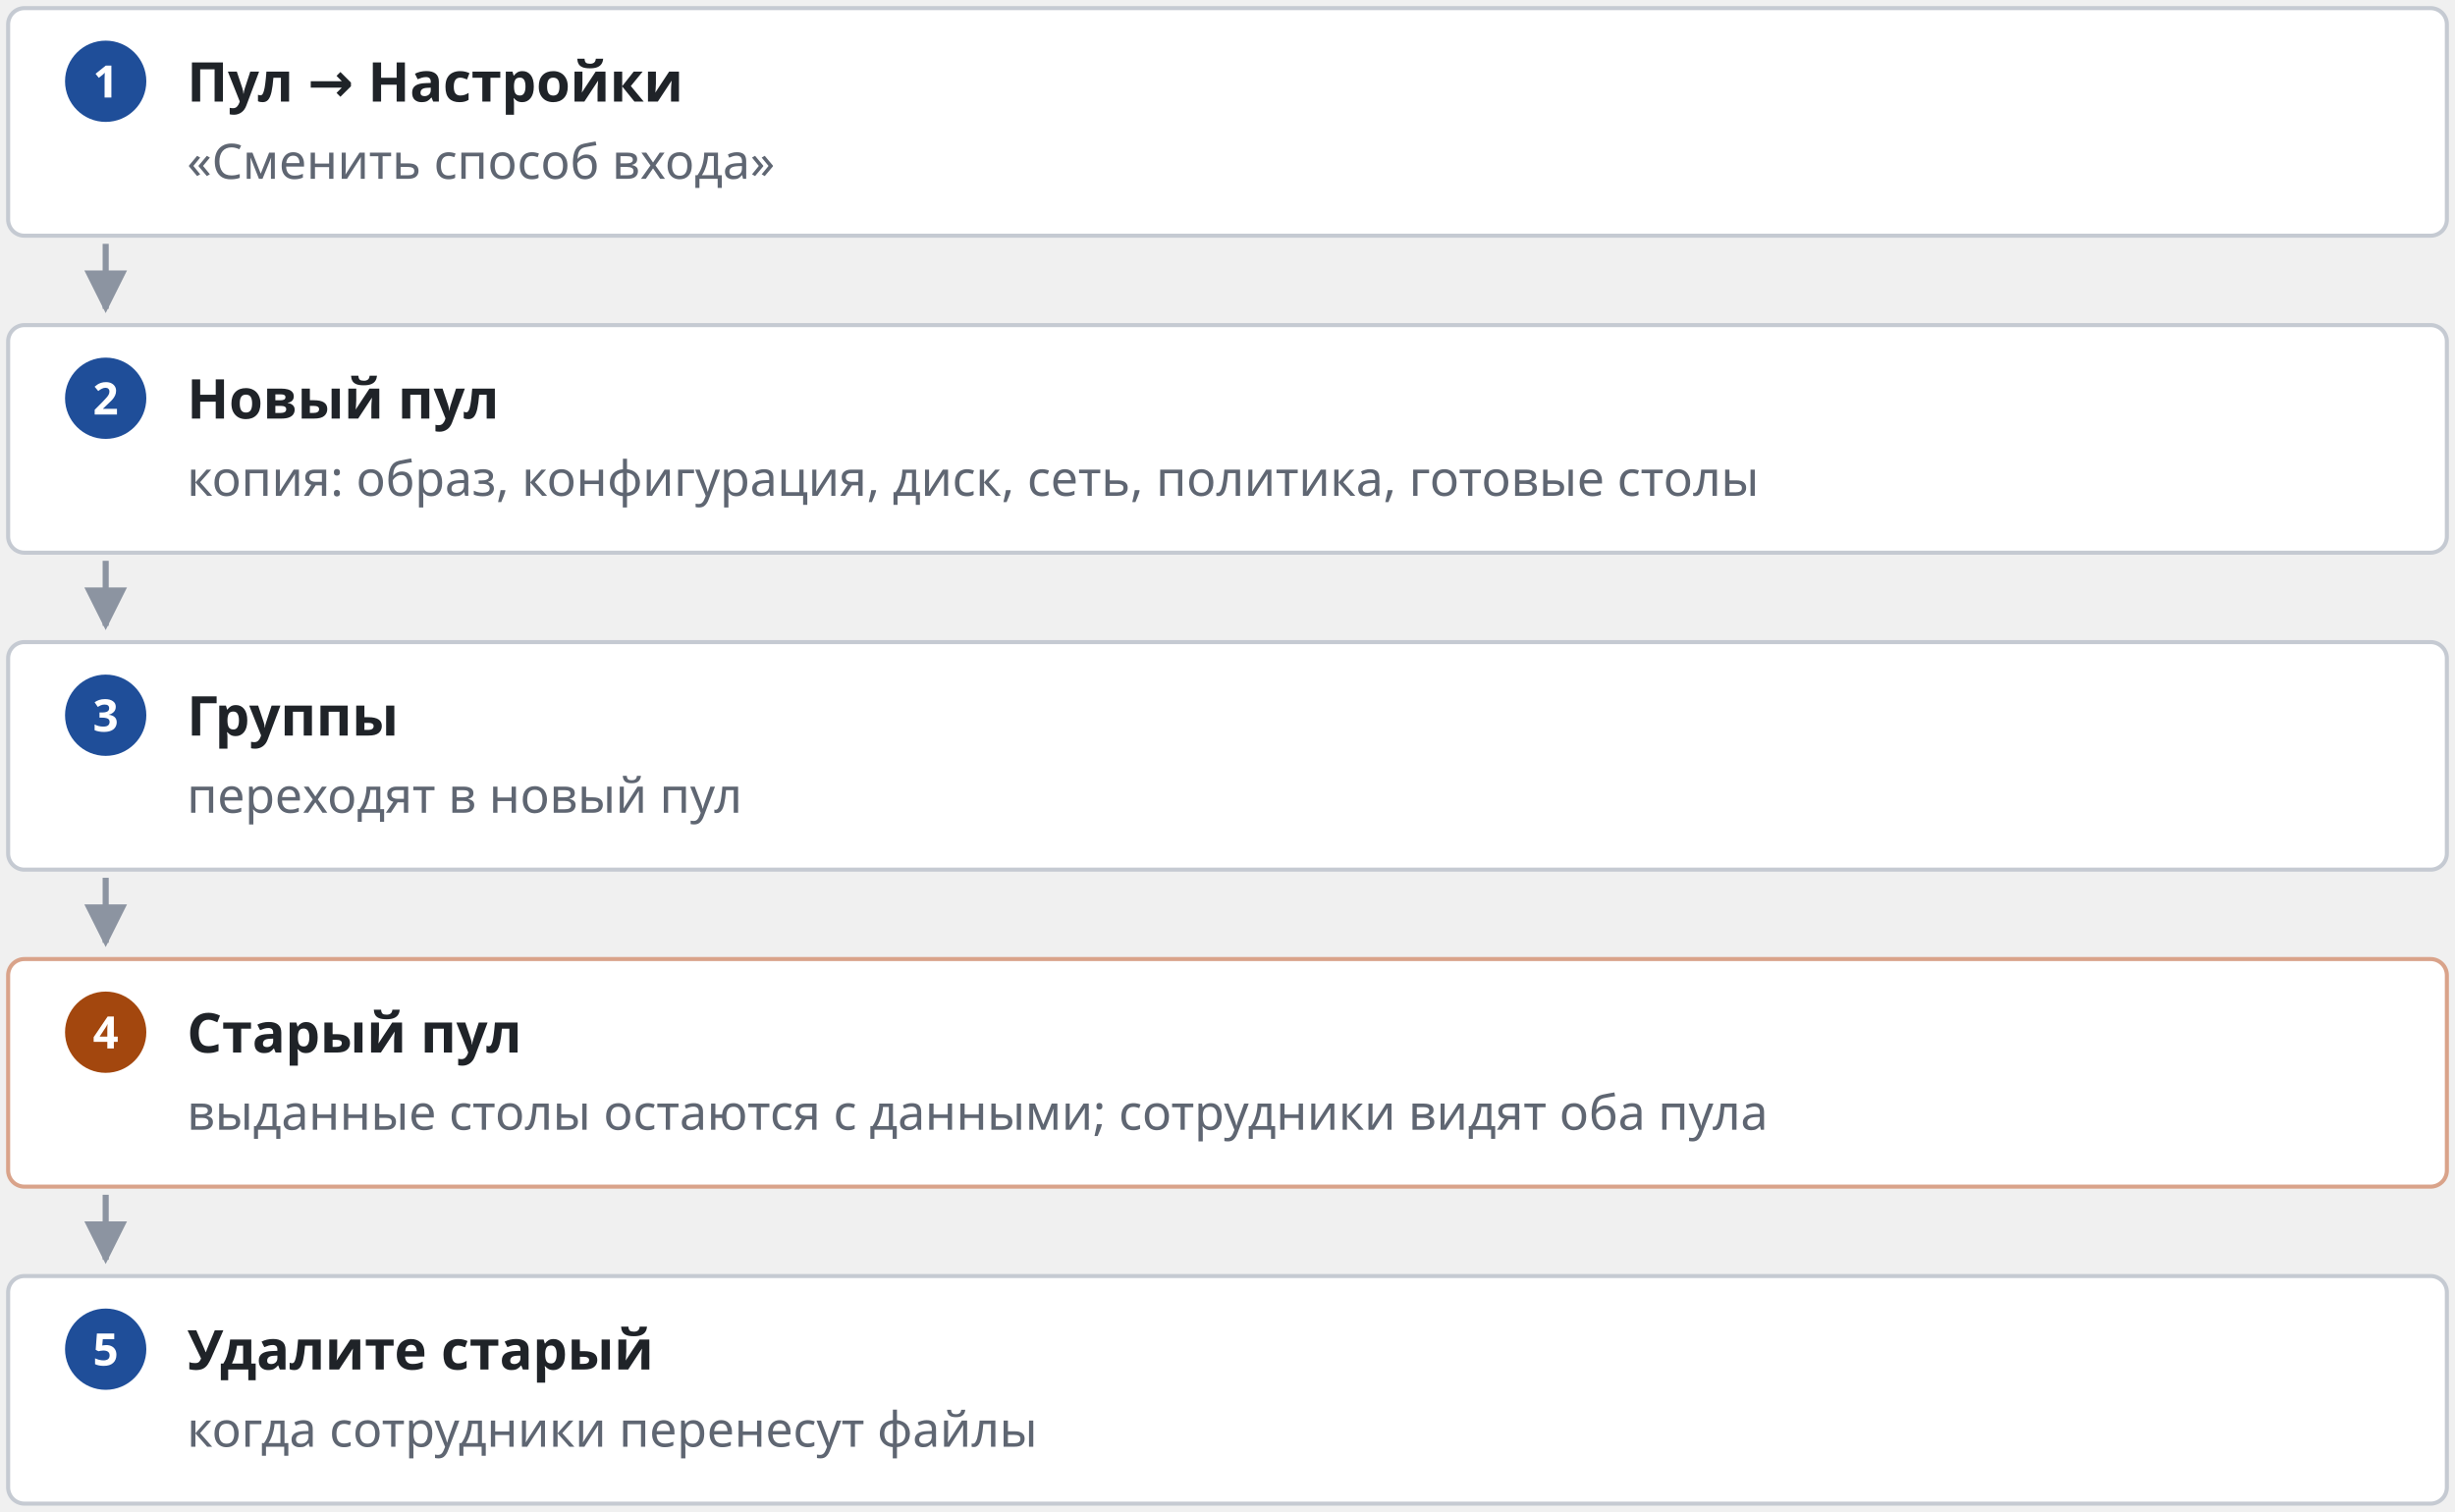
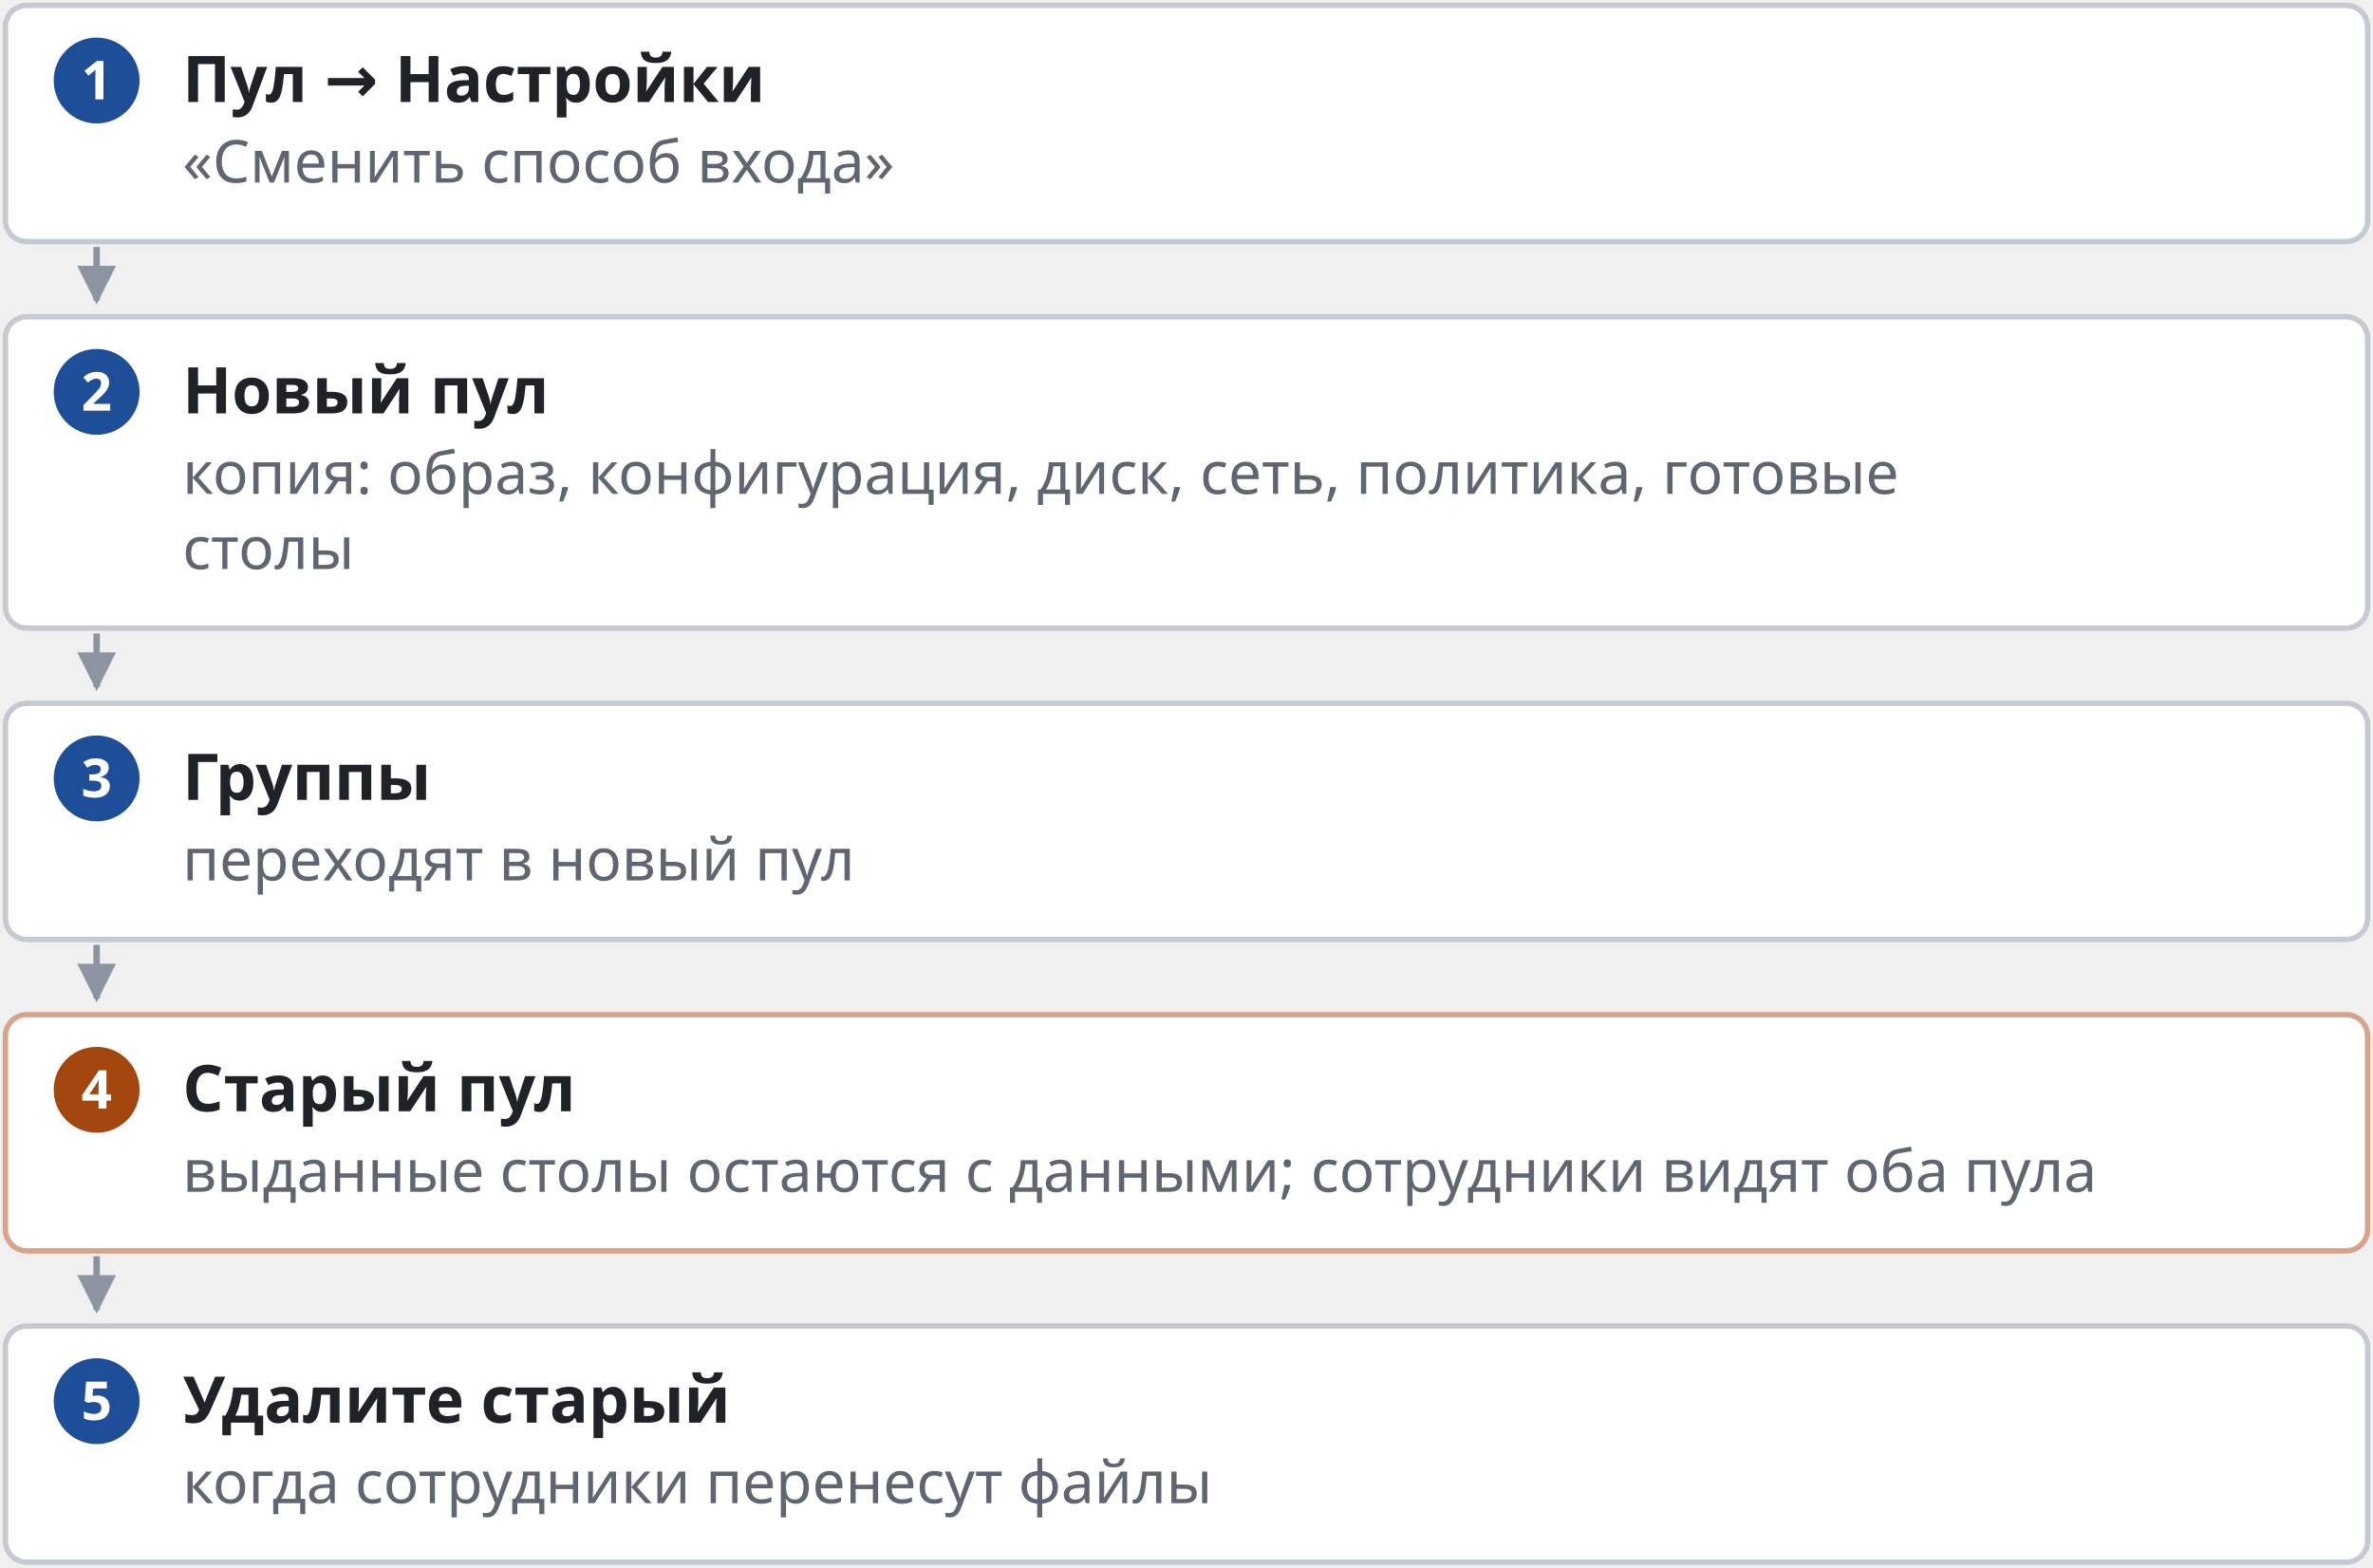
- <svg xmlns="http://www.w3.org/2000/svg" viewBox="0 0 604 372" width="100%" style="max-width:604px;font-family:IBM Plex Sans,sans-serif" role="img" aria-label="Схема: 5 шагов, они перечислены ниже">
+ <svg xmlns="http://www.w3.org/2000/svg" viewBox="0 0 442 292" width="442" height="292" style="max-width:100%;height:auto;font-family:IBM Plex Sans,sans-serif" role="img" aria-label="Схема: 5 шагов, они перечислены ниже">
  <defs>
-     <marker id="ha" viewBox="0 0 10 10" refX="9" refY="5" markerWidth="7" markerHeight="7" orient="auto">
+     <marker id="ha" viewBox="0 0 10 10" refX="9" refY="5" markerWidth="6" markerHeight="6" orient="auto">
      <path d="M0,0 L10,5 L0,10 z" fill="#8C94A1" />
    </marker>
  </defs>
-   <rect x="2" y="2" width="600" height="56" rx="4" fill="#FFFFFF" stroke="#C5CAD2" />
-   <circle cx="26" cy="20" r="10" fill="#1F4E99" />
-   <text x="26" y="24" font-size="11" font-weight="600" fill="#fff" text-anchor="middle">1</text>
-   <text x="46" y="25" font-size="13.5" font-weight="600" fill="#1F2328">Пул → Настройки</text>
-   <text x="46" y="44" font-size="12" fill="#5F6672">«Сменить способ входа»</text>
-   <path d="M26 60 v16" stroke="#8C94A1" stroke-width="1.5" marker-end="url(#ha)" />
-   <rect x="2" y="80" width="600" height="56" rx="4" fill="#FFFFFF" stroke="#C5CAD2" />
-   <circle cx="26" cy="98" r="10" fill="#1F4E99" />
-   <text x="26" y="102" font-size="11" font-weight="600" fill="#fff" text-anchor="middle">2</text>
-   <text x="46" y="103" font-size="13.5" font-weight="600" fill="#1F2328">Новый пул</text>
-   <text x="46" y="122" font-size="12" fill="#5F6672">копия: образ, конфигурация, диск, сеть, политика, готовые столы</text>
-   <path d="M26 138 v16" stroke="#8C94A1" stroke-width="1.5" marker-end="url(#ha)" />
-   <rect x="2" y="158" width="600" height="56" rx="4" fill="#FFFFFF" stroke="#C5CAD2" />
-   <circle cx="26" cy="176" r="10" fill="#1F4E99" />
-   <text x="26" y="180" font-size="11" font-weight="600" fill="#fff" text-anchor="middle">3</text>
-   <text x="46" y="181" font-size="13.5" font-weight="600" fill="#1F2328">Группы</text>
-   <text x="46" y="200" font-size="12" fill="#5F6672">переходят в новый пул</text>
-   <path d="M26 216 v16" stroke="#8C94A1" stroke-width="1.5" marker-end="url(#ha)" />
-   <rect x="2" y="236" width="600" height="56" rx="4" fill="#FFFFFF" stroke="#D9A38A" />
-   <circle cx="26" cy="254" r="10" fill="#A3470E" />
-   <text x="26" y="258" font-size="11" font-weight="600" fill="#fff" text-anchor="middle">4</text>
-   <text x="46" y="259" font-size="13.5" font-weight="600" fill="#1F2328">Старый пул</text>
-   <text x="46" y="278" font-size="12" fill="#5F6672">выданные столы остаются с данными; сотрудники видят оба пула</text>
-   <path d="M26 294 v16" stroke="#8C94A1" stroke-width="1.5" marker-end="url(#ha)" />
-   <rect x="2" y="314" width="600" height="56" rx="4" fill="#FFFFFF" stroke="#C5CAD2" />
-   <circle cx="26" cy="332" r="10" fill="#1F4E99" />
-   <text x="26" y="336" font-size="11" font-weight="600" fill="#fff" text-anchor="middle">5</text>
-   <text x="46" y="337" font-size="13.5" font-weight="600" fill="#1F2328">Удалите старый</text>
-   <text x="46" y="356" font-size="12" fill="#5F6672">когда сотрудники перенесут файлы</text>
+   <rect x="1" y="1" width="440" height="44" rx="4" fill="#FFFFFF" stroke="#C5CAD2" />
+   <circle cx="18" cy="15" r="8" fill="#1F4E99" />
+   <text x="18" y="18.5" font-size="10" font-weight="600" fill="#fff" text-anchor="middle">1</text>
+   <text x="34" y="19" font-size="12" font-weight="600" fill="#1F2328">Пул → Настройки</text>
+   <text x="34" y="34" font-size="11" fill="#5F6672">«Сменить способ входа»</text>
+   <path d="M18 46 v10" stroke="#8C94A1" stroke-width="1.2" marker-end="url(#ha)" />
+   <rect x="1" y="59" width="440" height="58" rx="4" fill="#FFFFFF" stroke="#C5CAD2" />
+   <circle cx="18" cy="73" r="8" fill="#1F4E99" />
+   <text x="18" y="76.5" font-size="10" font-weight="600" fill="#fff" text-anchor="middle">2</text>
+   <text x="34" y="77" font-size="12" font-weight="600" fill="#1F2328">Новый пул</text>
+   <text x="34" y="92" font-size="11" fill="#5F6672">копия: образ, конфигурация, диск, сеть, политика, готовые</text>
+   <text x="34" y="106" font-size="11" fill="#5F6672">столы</text>
+   <path d="M18 118 v10" stroke="#8C94A1" stroke-width="1.2" marker-end="url(#ha)" />
+   <rect x="1" y="131" width="440" height="44" rx="4" fill="#FFFFFF" stroke="#C5CAD2" />
+   <circle cx="18" cy="145" r="8" fill="#1F4E99" />
+   <text x="18" y="148.5" font-size="10" font-weight="600" fill="#fff" text-anchor="middle">3</text>
+   <text x="34" y="149" font-size="12" font-weight="600" fill="#1F2328">Группы</text>
+   <text x="34" y="164" font-size="11" fill="#5F6672">переходят в новый пул</text>
+   <path d="M18 176 v10" stroke="#8C94A1" stroke-width="1.2" marker-end="url(#ha)" />
+   <rect x="1" y="189" width="440" height="44" rx="4" fill="#FFFFFF" stroke="#D9A38A" />
+   <circle cx="18" cy="203" r="8" fill="#A3470E" />
+   <text x="18" y="206.5" font-size="10" font-weight="600" fill="#fff" text-anchor="middle">4</text>
+   <text x="34" y="207" font-size="12" font-weight="600" fill="#1F2328">Старый пул</text>
+   <text x="34" y="222" font-size="11" fill="#5F6672">выданные столы остаются с данными; сотрудники видят оба пула</text>
+   <path d="M18 234 v10" stroke="#8C94A1" stroke-width="1.2" marker-end="url(#ha)" />
+   <rect x="1" y="247" width="440" height="44" rx="4" fill="#FFFFFF" stroke="#C5CAD2" />
+   <circle cx="18" cy="261" r="8" fill="#1F4E99" />
+   <text x="18" y="264.5" font-size="10" font-weight="600" fill="#fff" text-anchor="middle">5</text>
+   <text x="34" y="265" font-size="12" font-weight="600" fill="#1F2328">Удалите старый</text>
+   <text x="34" y="280" font-size="11" fill="#5F6672">когда сотрудники перенесут файлы</text>
</svg>
